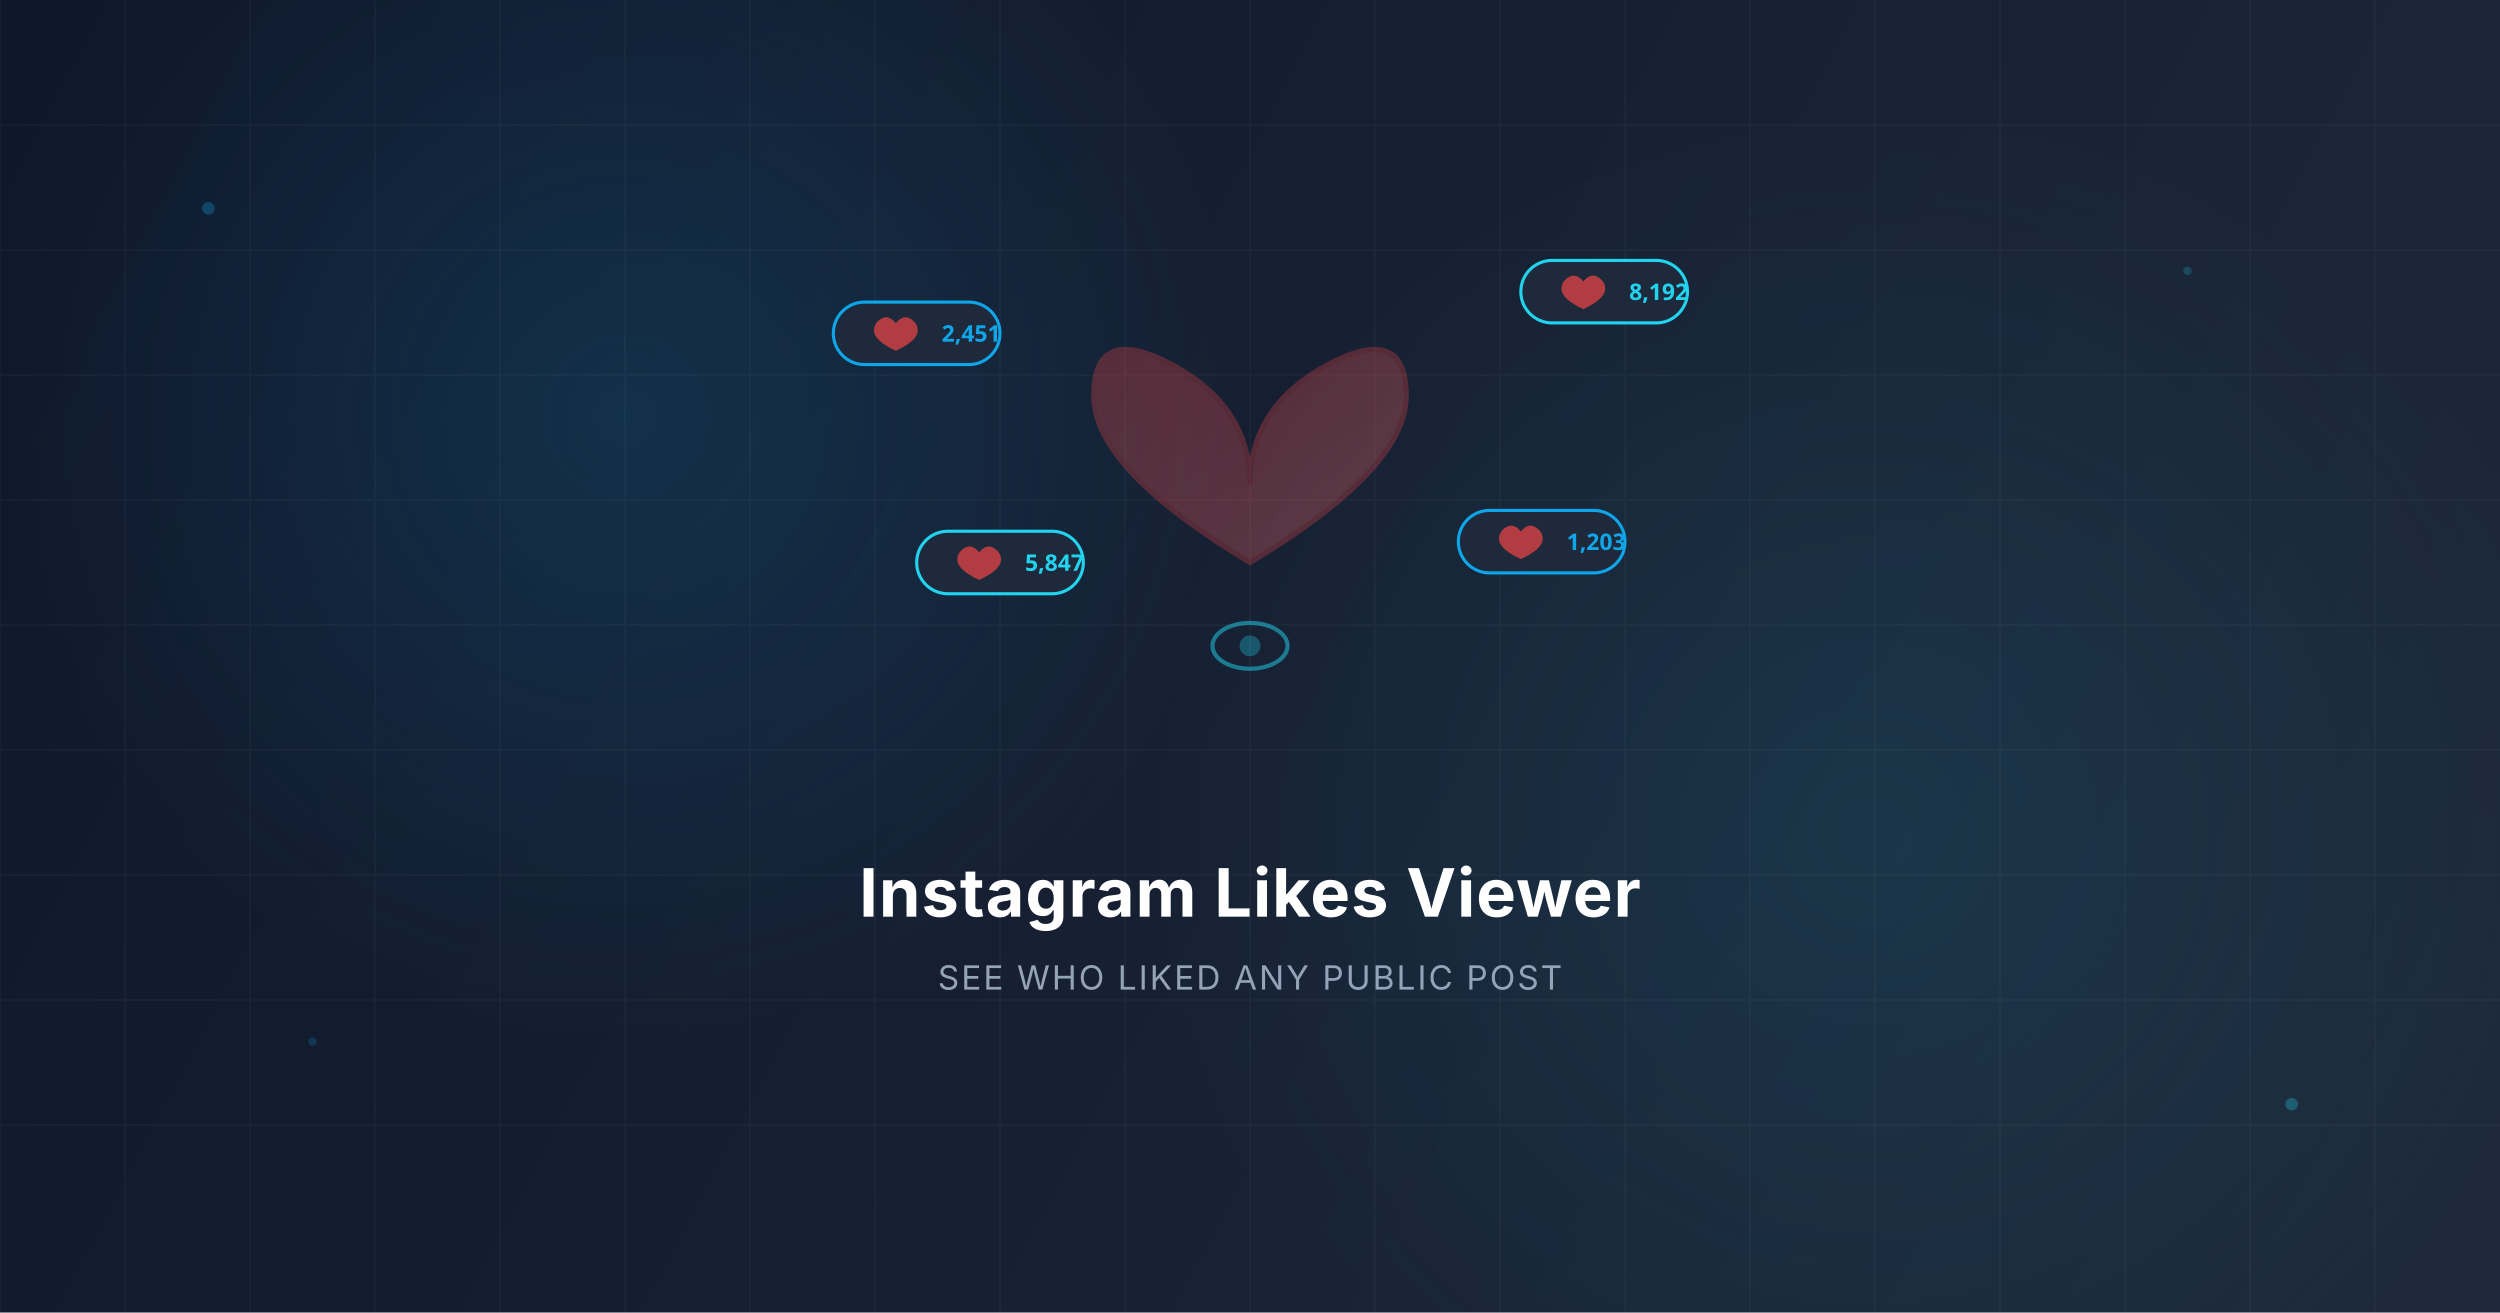
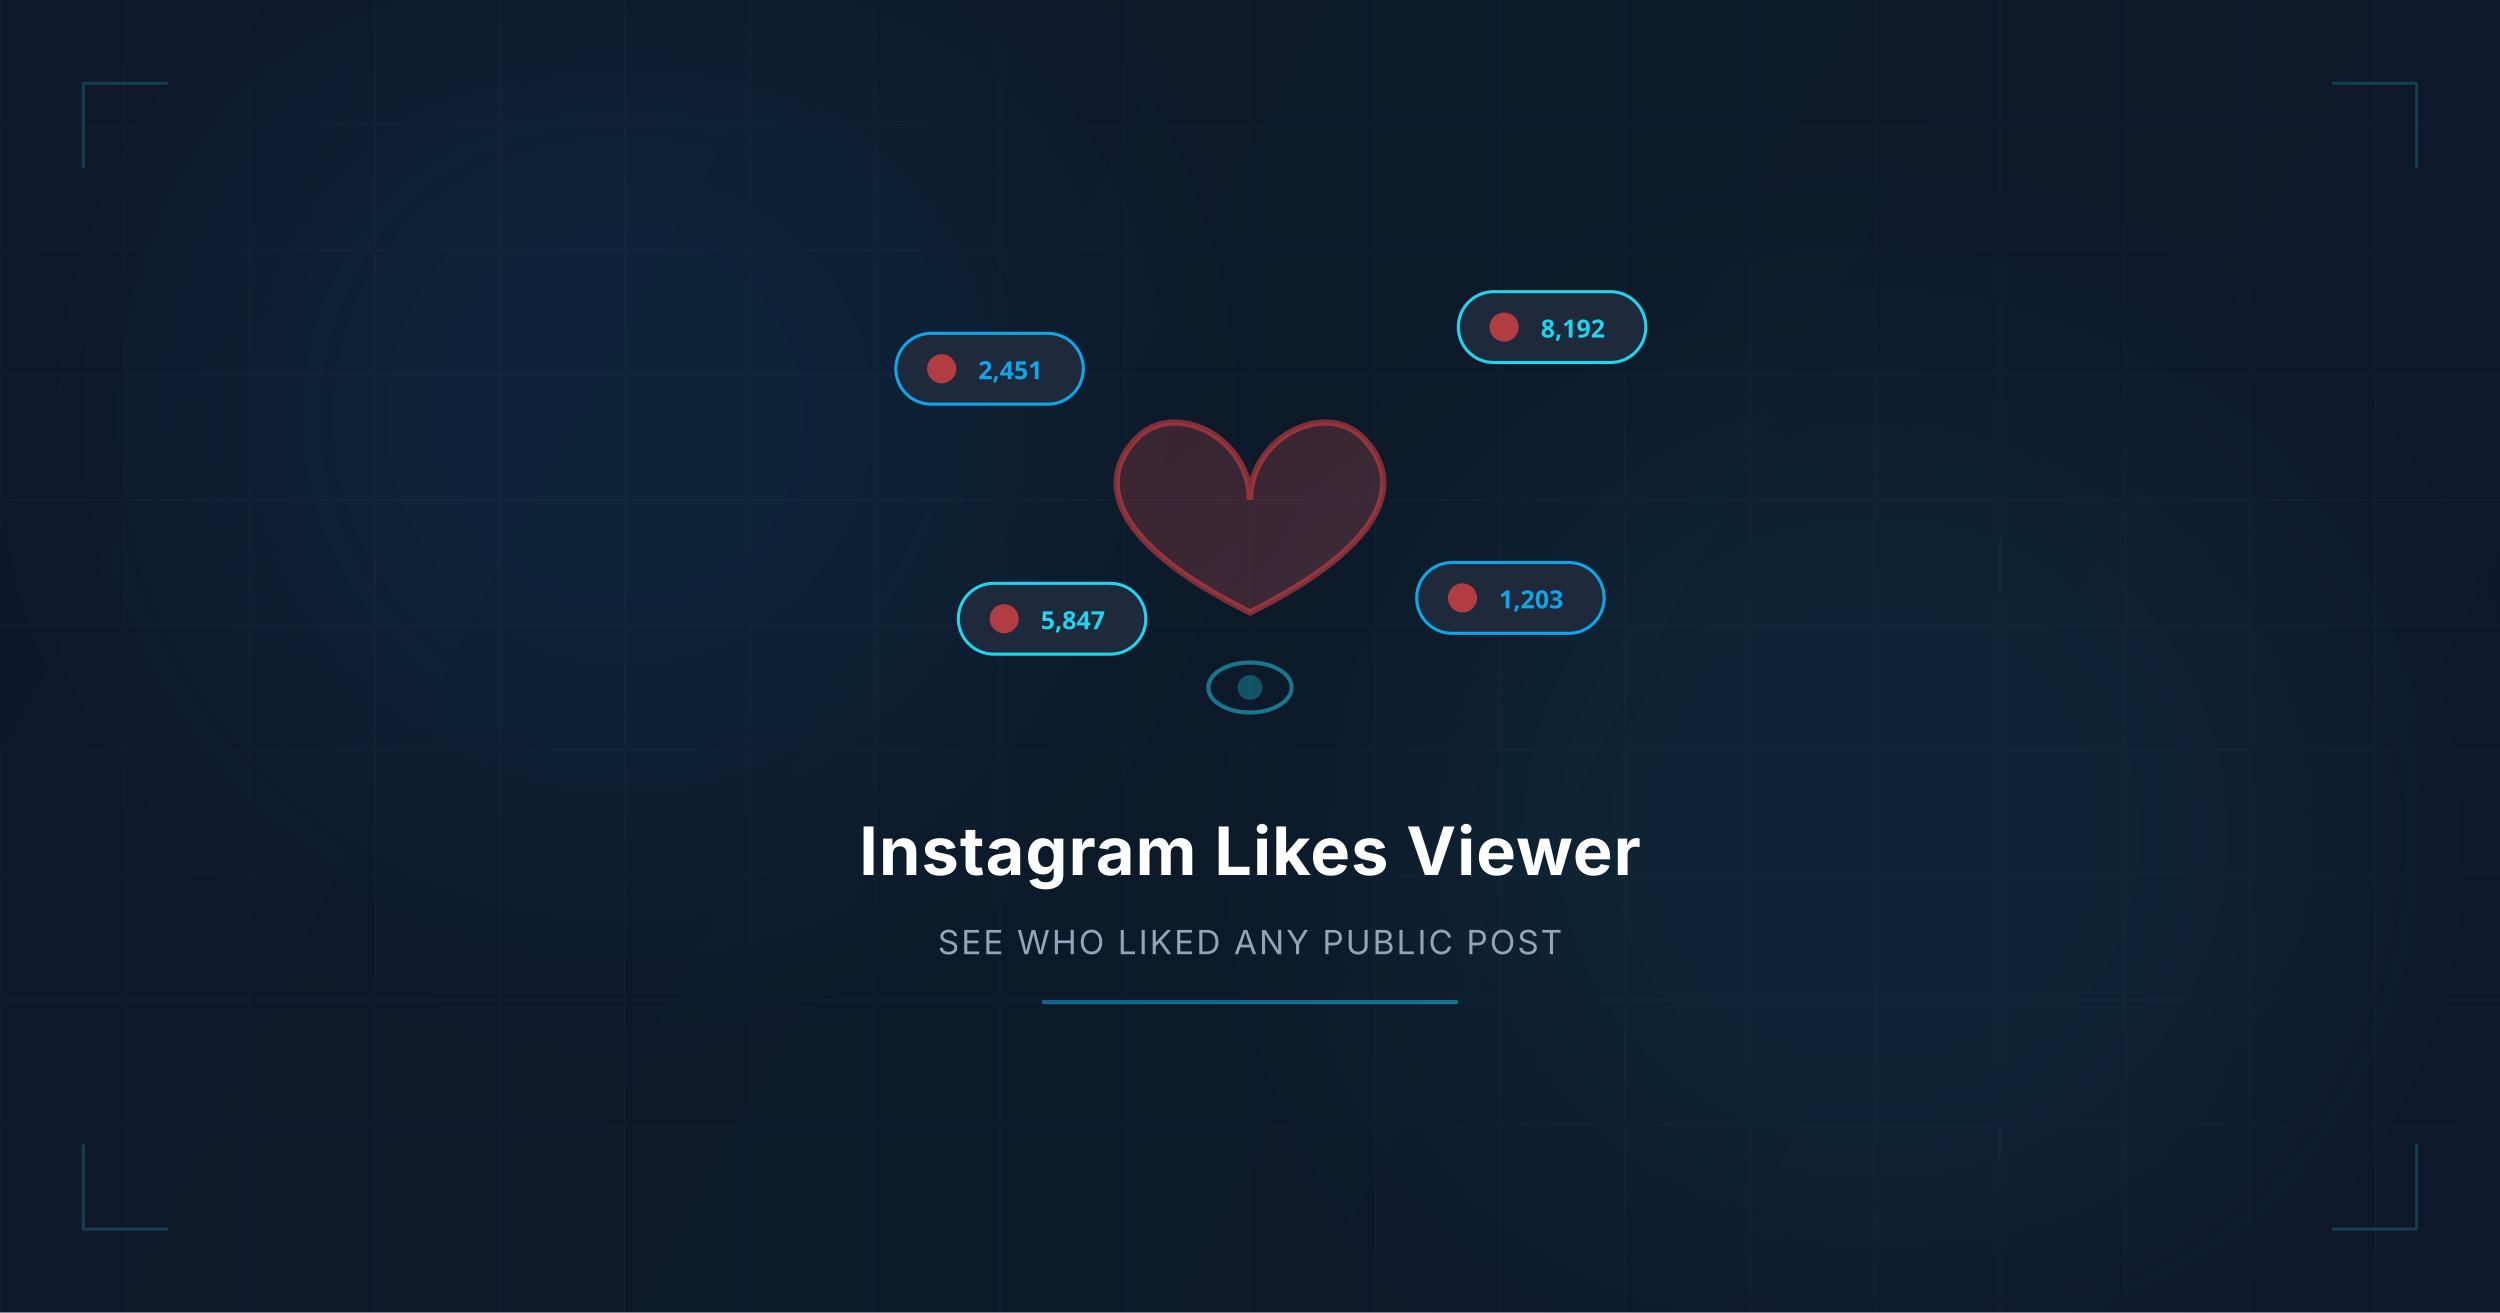
<svg xmlns="http://www.w3.org/2000/svg" width="1200" height="630" viewBox="0 0 1200 630" fill="none">
  <defs>
    <linearGradient id="bg" x1="0" y1="0" x2="1200" y2="630" gradientUnits="userSpaceOnUse">
      <stop offset="0%" stop-color="#0f172a" />
-       <stop offset="100%" stop-color="#1e293b" />
+       <stop offset="50%" stop-color="#0c1929" />
+       <stop offset="100%" stop-color="#0f172a" />
    </linearGradient>
-     <radialGradient id="glow1" cx="300" cy="200" r="300" gradientUnits="userSpaceOnUse">
-       <stop offset="0%" stop-color="#0ea5e9" stop-opacity="0.15" />
-       <stop offset="100%" stop-color="#0ea5e9" stop-opacity="0" />
-     </radialGradient>
-     <radialGradient id="glow2" cx="900" cy="400" r="350" gradientUnits="userSpaceOnUse">
-       <stop offset="0%" stop-color="#22d3ee" stop-opacity="0.1" />
-       <stop offset="100%" stop-color="#22d3ee" stop-opacity="0" />
-     </radialGradient>
    <linearGradient id="accent" x1="0" y1="0" x2="1" y2="1">
      <stop offset="0%" stop-color="#0ea5e9" />
-       <stop offset="50%" stop-color="#22d3ee" />
-       <stop offset="100%" stop-color="#0ea5e9" />
+       <stop offset="100%" stop-color="#22d3ee" />
    </linearGradient>
    <linearGradient id="heartGrad" x1="0" y1="0" x2="1" y2="1">
      <stop offset="0%" stop-color="#ef4444" />
      <stop offset="100%" stop-color="#f87171" />
    </linearGradient>
+     <filter id="blur1" x="-50%" y="-50%" width="200%" height="200%">
+       <feGaussianBlur stdDeviation="60" />
+     </filter>
  </defs>
  <rect width="1200" height="630" fill="url(#bg)" />
-   <rect width="1200" height="630" fill="url(#glow1)" />
-   <rect width="1200" height="630" fill="url(#glow2)" />
-   <g opacity="0.03" stroke="#fff" stroke-width="1">
+   <circle cx="300" cy="200" r="200" fill="#0ea5e9" opacity="0.08" filter="url(#blur1)" />
+   <circle cx="900" cy="400" r="220" fill="#22d3ee" opacity="0.06" filter="url(#blur1)" />
+   <g opacity="0.03" stroke="#94a3b8" stroke-width="1">
    <line x1="0" y1="0" x2="0" y2="630" />
    <line x1="60" y1="0" x2="60" y2="630" />
    <line x1="120" y1="0" x2="120" y2="630" />
    <line x1="180" y1="0" x2="180" y2="630" />
    <line x1="240" y1="0" x2="240" y2="630" />
    <line x1="300" y1="0" x2="300" y2="630" />
    <line x1="360" y1="0" x2="360" y2="630" />
    <line x1="420" y1="0" x2="420" y2="630" />
    <line x1="480" y1="0" x2="480" y2="630" />
    <line x1="540" y1="0" x2="540" y2="630" />
    <line x1="600" y1="0" x2="600" y2="630" />
    <line x1="660" y1="0" x2="660" y2="630" />
    <line x1="720" y1="0" x2="720" y2="630" />
    <line x1="780" y1="0" x2="780" y2="630" />
    <line x1="840" y1="0" x2="840" y2="630" />
    <line x1="900" y1="0" x2="900" y2="630" />
    <line x1="960" y1="0" x2="960" y2="630" />
    <line x1="1020" y1="0" x2="1020" y2="630" />
    <line x1="1080" y1="0" x2="1080" y2="630" />
    <line x1="1140" y1="0" x2="1140" y2="630" />
    <line x1="0" y1="60" x2="1200" y2="60" />
    <line x1="0" y1="120" x2="1200" y2="120" />
    <line x1="0" y1="180" x2="1200" y2="180" />
    <line x1="0" y1="240" x2="1200" y2="240" />
    <line x1="0" y1="300" x2="1200" y2="300" />
    <line x1="0" y1="360" x2="1200" y2="360" />
    <line x1="0" y1="420" x2="1200" y2="420" />
    <line x1="0" y1="480" x2="1200" y2="480" />
    <line x1="0" y1="540" x2="1200" y2="540" />
  </g>
-   <g transform="translate(600, 220)">
-     <g transform="scale(2.5) translate(0, -10)">
-       <path d="M0,15 Q0,0 -15,-8 Q-30,-16 -30,-2 Q-30,12 0,30 Q30,12 30,-2 Q30,-16 15,-8 Q0,0 0,15Z" fill="url(#heartGrad)" stroke="#ef4444" stroke-width="1" opacity="0.3" />
-     </g>
-     <g transform="translate(-160, -60)">
-       <rect x="-40" y="-15" width="80" height="30" rx="15" fill="#1e293b" stroke="#0ea5e9" stroke-width="1.5" />
-       <path d="M-15,-2 Q-15,-7 -10,-10 Q-5,-13 0,-7 Q5,-13 10,-10 Q15,-7 15,-2 Q15,5 0,12 Q-15,5 -15,-2Z" fill="#ef4444" opacity="0.7" transform="translate(-10,0) scale(0.7)" />
-       <text x="12" y="4" font-family="system-ui" font-size="11" font-weight="600" fill="#0ea5e9">2,451</text>
-     </g>
-     <g transform="translate(170, -80)">
-       <rect x="-40" y="-15" width="80" height="30" rx="15" fill="#1e293b" stroke="#22d3ee" stroke-width="1.5" />
-       <path d="M-15,-2 Q-15,-7 -10,-10 Q-5,-13 0,-7 Q5,-13 10,-10 Q15,-7 15,-2 Q15,5 0,12 Q-15,5 -15,-2Z" fill="#ef4444" opacity="0.7" transform="translate(-10,0) scale(0.7)" />
-       <text x="12" y="4" font-family="system-ui" font-size="11" font-weight="600" fill="#22d3ee">8,192</text>
-     </g>
-     <g transform="translate(-120, 50)">
-       <rect x="-40" y="-15" width="80" height="30" rx="15" fill="#1e293b" stroke="#22d3ee" stroke-width="1.5" />
-       <path d="M-15,-2 Q-15,-7 -10,-10 Q-5,-13 0,-7 Q5,-13 10,-10 Q15,-7 15,-2 Q15,5 0,12 Q-15,5 -15,-2Z" fill="#ef4444" opacity="0.7" transform="translate(-10,0) scale(0.7)" />
-       <text x="12" y="4" font-family="system-ui" font-size="11" font-weight="600" fill="#22d3ee">5,847</text>
-     </g>
-     <g transform="translate(140, 40)">
-       <rect x="-40" y="-15" width="80" height="30" rx="15" fill="#1e293b" stroke="#0ea5e9" stroke-width="1.5" />
-       <path d="M-15,-2 Q-15,-7 -10,-10 Q-5,-13 0,-7 Q5,-13 10,-10 Q15,-7 15,-2 Q15,5 0,12 Q-15,5 -15,-2Z" fill="#ef4444" opacity="0.7" transform="translate(-10,0) scale(0.7)" />
-       <text x="12" y="4" font-family="system-ui" font-size="11" font-weight="600" fill="#0ea5e9">1,203</text>
-     </g>
-     <g transform="translate(0, 90)" opacity="0.5">
-       <ellipse cx="0" cy="0" rx="18" ry="11" fill="none" stroke="#22d3ee" stroke-width="2" />
-       <circle cx="0" cy="0" r="5" fill="#22d3ee" opacity="0.6" />
+   <g transform="translate(600, 210)">
+     <g transform="scale(3)">
+       <path d="M0,10 C0,0 -12,-6 -18,0 C-24,6 -24,16 0,28 C24,16 24,6 18,0 C12,-6 0,0 0,10Z" fill="url(#heartGrad)" opacity="0.2" />
+       <path d="M0,10 C0,0 -12,-6 -18,0 C-24,6 -24,16 0,28 C24,16 24,6 18,0 C12,-6 0,0 0,10Z" fill="none" stroke="#ef4444" stroke-width="1" opacity="0.5" />
    </g>
  </g>
-   <text x="600" y="440" text-anchor="middle" font-family="system-ui, -apple-system, sans-serif" font-size="32" font-weight="700" fill="white" letter-spacing="0.5">Instagram Likes Viewer</text>
-   <text x="600" y="475" text-anchor="middle" font-family="system-ui, -apple-system, sans-serif" font-size="16" fill="#94a3b8" letter-spacing="1">SEE WHO LIKED ANY PUBLIC POST</text>
-   <circle cx="100" cy="100" r="3" fill="#0ea5e9" opacity="0.3" />
-   <circle cx="1100" cy="530" r="3" fill="#22d3ee" opacity="0.3" />
-   <circle cx="150" cy="500" r="2" fill="#0ea5e9" opacity="0.2" />
-   <circle cx="1050" cy="130" r="2" fill="#22d3ee" opacity="0.2" />
+   <g transform="translate(430, 160)">
+     <rect x="0" y="0" width="90" height="34" rx="17" fill="#1e293b" stroke="#0ea5e9" stroke-width="1.5" />
+     <circle cx="22" cy="17" r="7" fill="#ef4444" opacity="0.7" />
+     <text x="55" y="22" text-anchor="middle" font-family="system-ui,sans-serif" font-size="12" font-weight="600" fill="#0ea5e9">2,451</text>
+   </g>
+   <g transform="translate(700, 140)">
+     <rect x="0" y="0" width="90" height="34" rx="17" fill="#1e293b" stroke="#22d3ee" stroke-width="1.5" />
+     <circle cx="22" cy="17" r="7" fill="#ef4444" opacity="0.7" />
+     <text x="55" y="22" text-anchor="middle" font-family="system-ui,sans-serif" font-size="12" font-weight="600" fill="#22d3ee">8,192</text>
+   </g>
+   <g transform="translate(460, 280)">
+     <rect x="0" y="0" width="90" height="34" rx="17" fill="#1e293b" stroke="#22d3ee" stroke-width="1.5" />
+     <circle cx="22" cy="17" r="7" fill="#ef4444" opacity="0.7" />
+     <text x="55" y="22" text-anchor="middle" font-family="system-ui,sans-serif" font-size="12" font-weight="600" fill="#22d3ee">5,847</text>
+   </g>
+   <g transform="translate(680, 270)">
+     <rect x="0" y="0" width="90" height="34" rx="17" fill="#1e293b" stroke="#0ea5e9" stroke-width="1.5" />
+     <circle cx="22" cy="17" r="7" fill="#ef4444" opacity="0.7" />
+     <text x="55" y="22" text-anchor="middle" font-family="system-ui,sans-serif" font-size="12" font-weight="600" fill="#0ea5e9">1,203</text>
+   </g>
+   <g transform="translate(600, 330)" opacity="0.5">
+     <ellipse cx="0" cy="0" rx="20" ry="12" fill="none" stroke="#22d3ee" stroke-width="2" />
+     <circle cx="0" cy="0" r="6" fill="#22d3ee" opacity="0.6" />
+   </g>
+   <text x="600" y="420" text-anchor="middle" font-family="system-ui,-apple-system,sans-serif" font-size="32" font-weight="700" fill="white" letter-spacing="0.5">Instagram Likes Viewer</text>
+   <text x="600" y="458" text-anchor="middle" font-family="system-ui,-apple-system,sans-serif" font-size="16" fill="#94a3b8" letter-spacing="1">SEE WHO LIKED ANY PUBLIC POST</text>
+   <rect x="500" y="480" width="200" height="2" rx="1" fill="url(#accent)" opacity="0.5" />
+   <path d="M40 40 L40 80 M40 40 L80 40" stroke="#22d3ee" stroke-width="1.5" opacity="0.2" stroke-linecap="round" />
+   <path d="M1160 40 L1160 80 M1160 40 L1120 40" stroke="#22d3ee" stroke-width="1.5" opacity="0.2" stroke-linecap="round" />
+   <path d="M40 590 L40 550 M40 590 L80 590" stroke="#22d3ee" stroke-width="1.5" opacity="0.2" stroke-linecap="round" />
+   <path d="M1160 590 L1160 550 M1160 590 L1120 590" stroke="#22d3ee" stroke-width="1.5" opacity="0.2" stroke-linecap="round" />
</svg>
